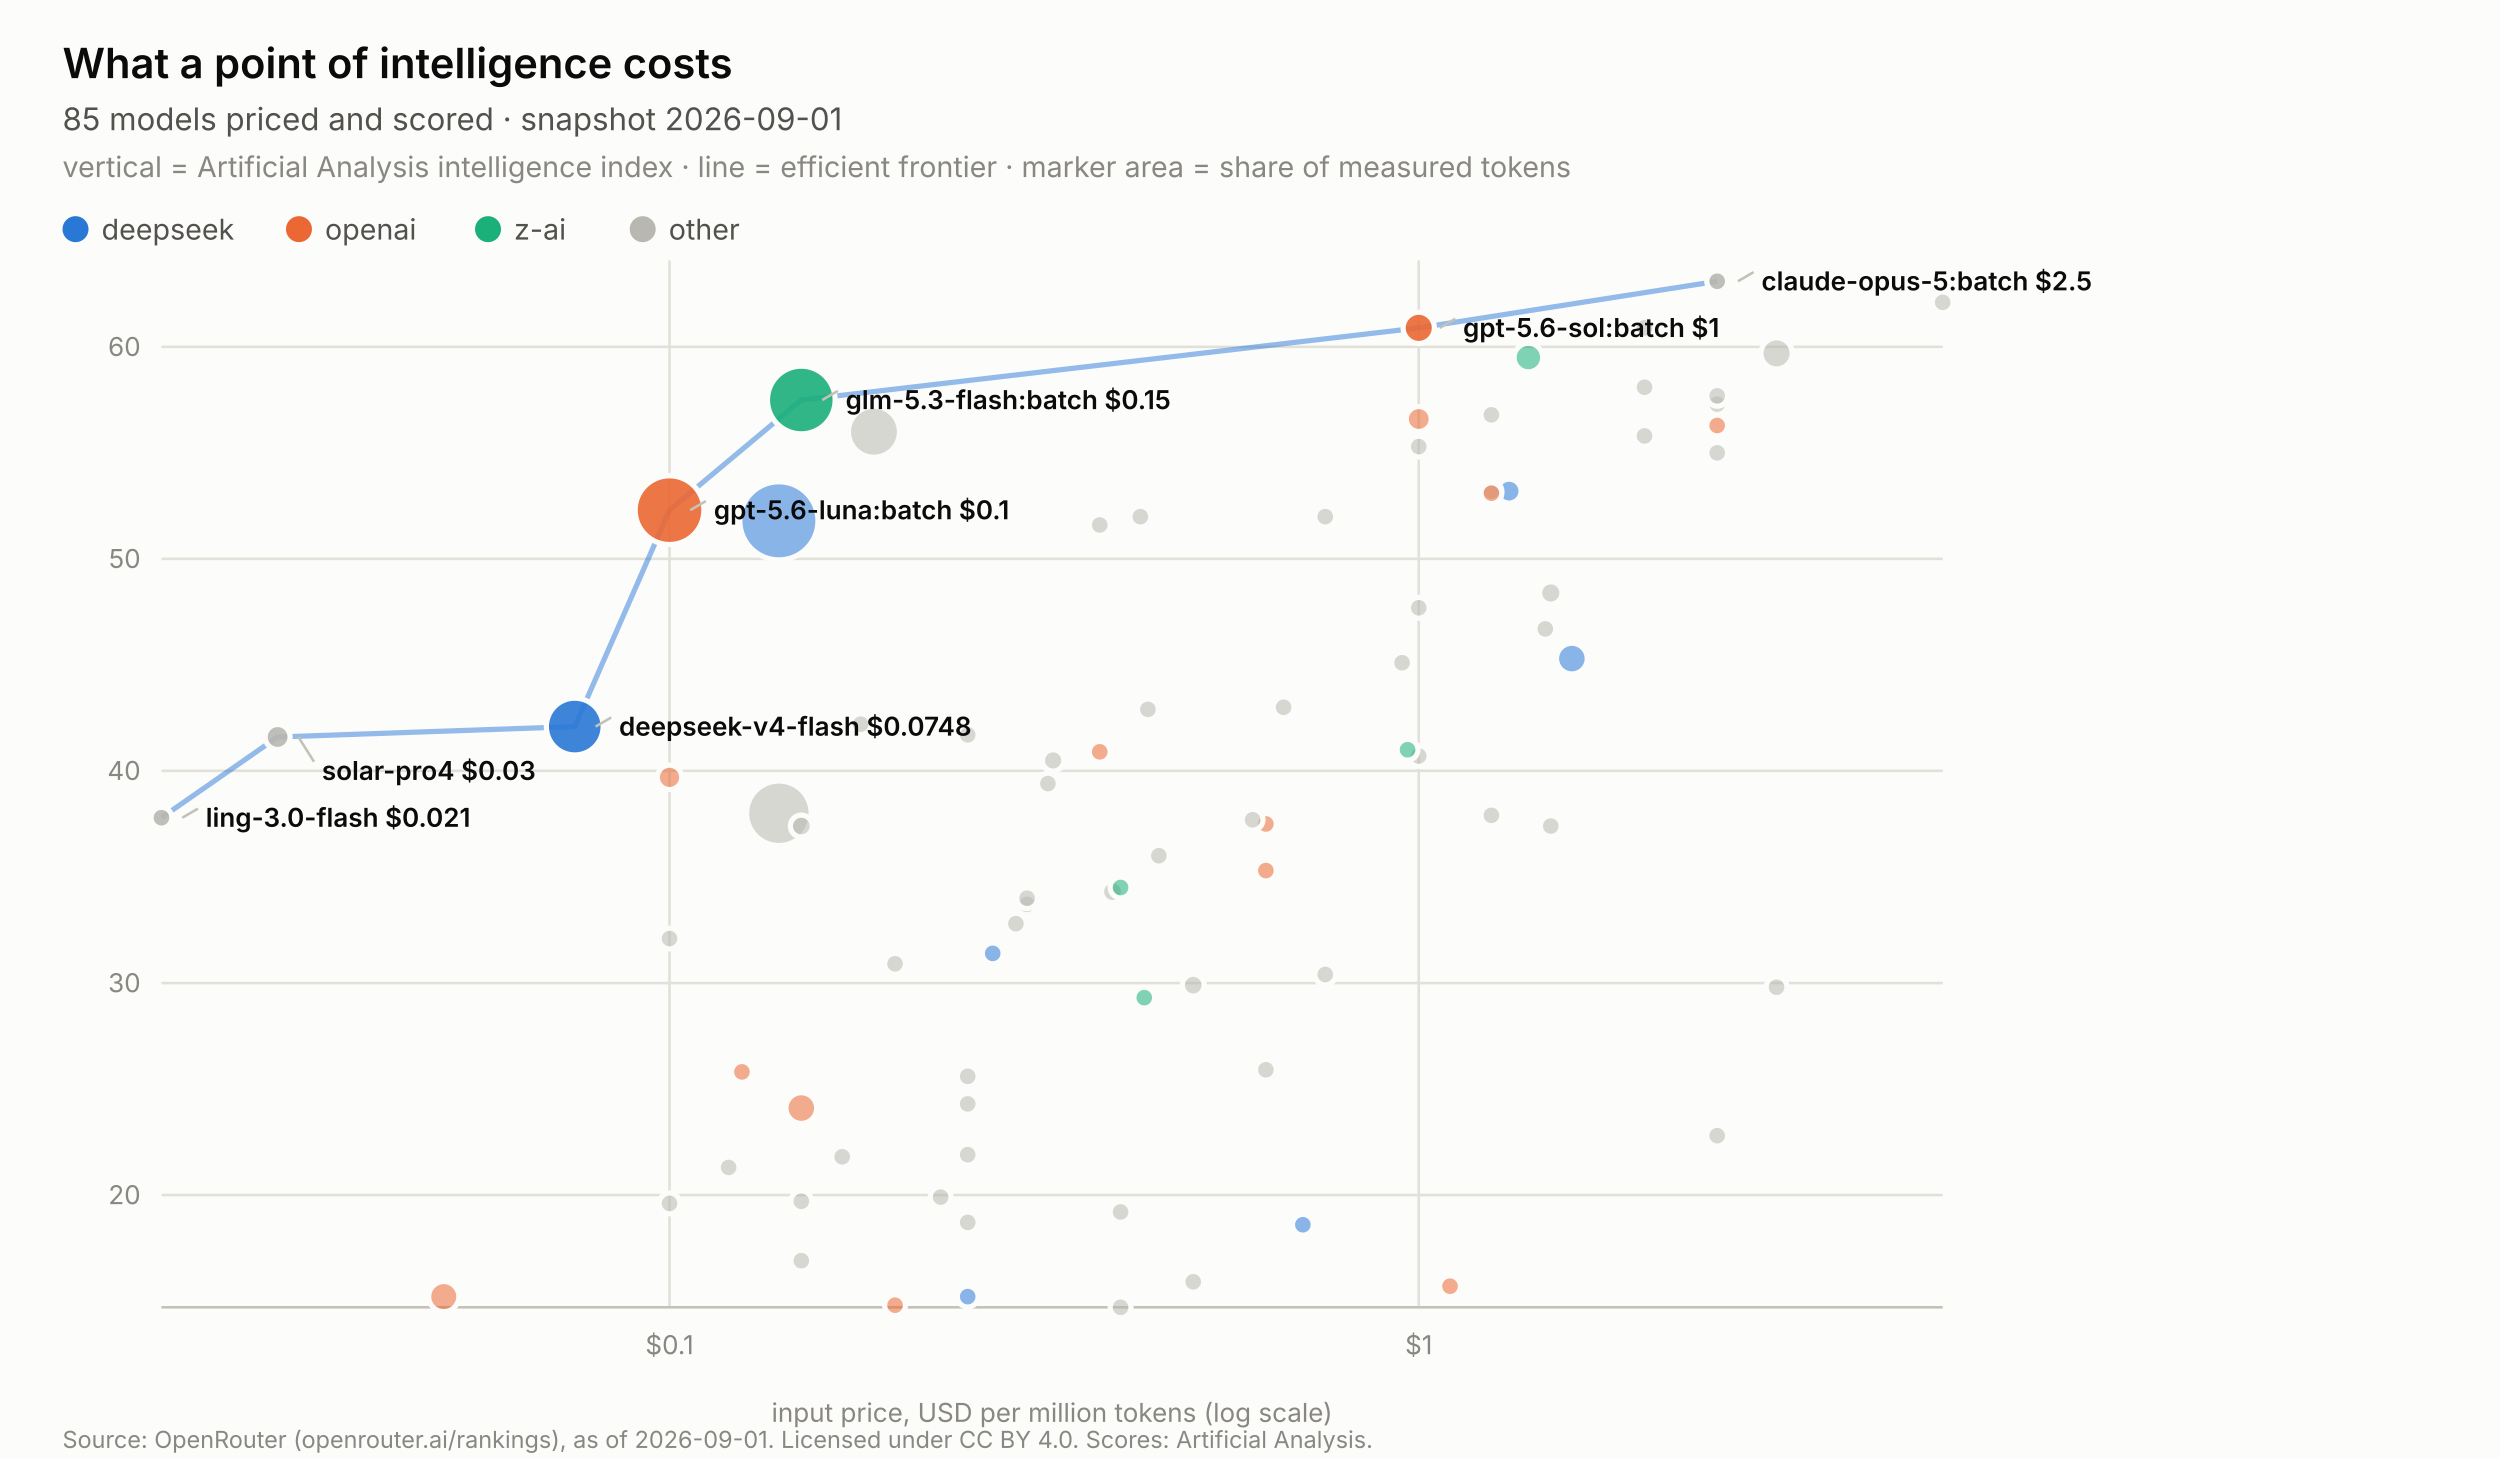
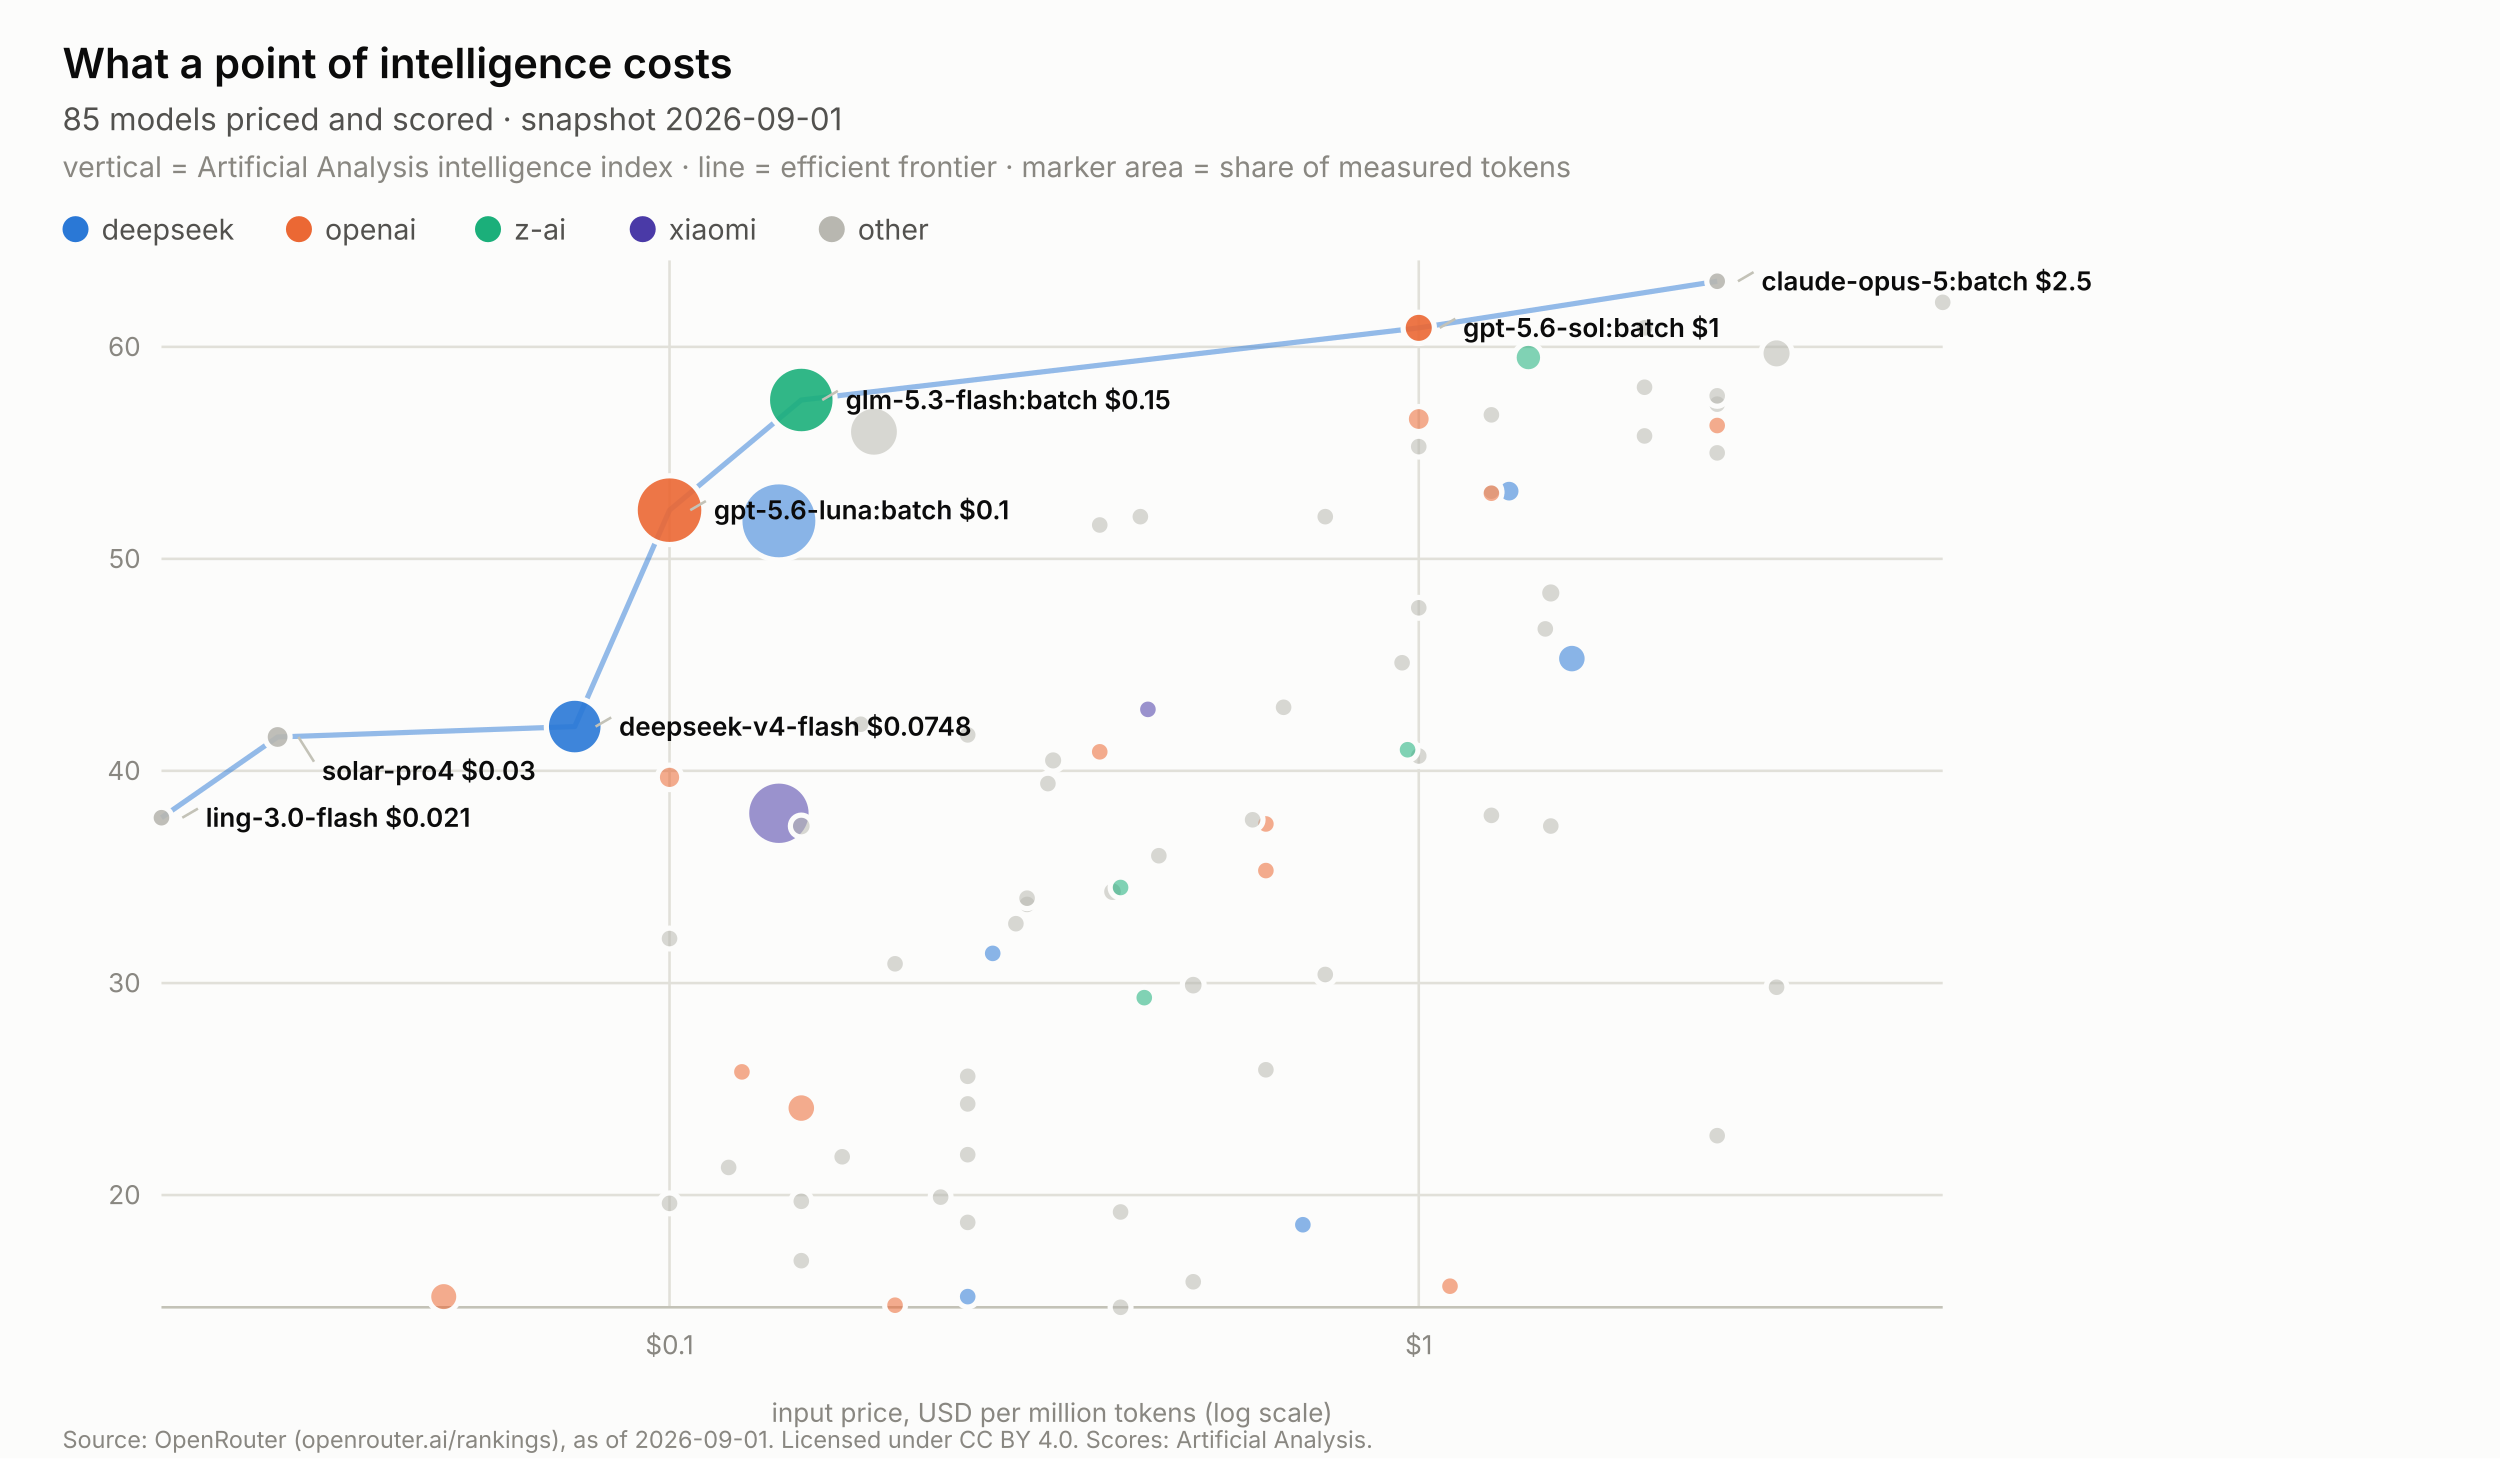
<svg xmlns="http://www.w3.org/2000/svg" width="960.0" height="560.0" viewBox="0 0 960.0 560.0" role="img" aria-label="What a point of intelligence costs">
  <rect width="960.0" height="560.0" fill="#fcfcfb" />
  <text x="24.0" y="30.0" font-family="system-ui, -apple-system, &quot;Segoe UI&quot;, sans-serif" font-size="16" fill="#0b0b0b" text-anchor="start" font-weight="600" style="">What a point of intelligence costs</text>
  <text x="24.0" y="50.0" font-family="system-ui, -apple-system, &quot;Segoe UI&quot;, sans-serif" font-size="12" fill="#52514e" text-anchor="start" font-weight="normal" style="">85 models priced and scored · snapshot 2026-09-01</text>
  <text x="24.0" y="68.0" font-family="system-ui, -apple-system, &quot;Segoe UI&quot;, sans-serif" font-size="11" fill="#898781" text-anchor="start" font-weight="normal" style="">vertical = Artificial Analysis intelligence index · line = efficient frontier · marker area = share of measured tokens</text>
  <circle cx="29.0" cy="88" r="5" fill="#2a78d6" />
  <text x="39.0" y="92.0" font-family="system-ui, -apple-system, &quot;Segoe UI&quot;, sans-serif" font-size="11" fill="#52514e" text-anchor="start" font-weight="normal" style="">deepseek</text>
  <circle cx="114.8" cy="88" r="5" fill="#eb6834" />
  <text x="124.8" y="92.0" font-family="system-ui, -apple-system, &quot;Segoe UI&quot;, sans-serif" font-size="11" fill="#52514e" text-anchor="start" font-weight="normal" style="">openai</text>
  <circle cx="187.4" cy="88" r="5" fill="#1baf7a" />
  <text x="197.4" y="92.0" font-family="system-ui, -apple-system, &quot;Segoe UI&quot;, sans-serif" font-size="11" fill="#52514e" text-anchor="start" font-weight="normal" style="">z-ai</text>
-   <circle cx="246.8" cy="88" r="5" fill="#b8b7b0" />
-   <text x="256.8" y="92.0" font-family="system-ui, -apple-system, &quot;Segoe UI&quot;, sans-serif" font-size="11" fill="#52514e" text-anchor="start" font-weight="normal" style="">other</text>
+   <circle cx="246.8" cy="88" r="5" fill="#4a3aa7" />
+   <text x="256.8" y="92.0" font-family="system-ui, -apple-system, &quot;Segoe UI&quot;, sans-serif" font-size="11" fill="#52514e" text-anchor="start" font-weight="normal" style="">xiaomi</text>
+   <circle cx="319.4" cy="88" r="5" fill="#b8b7b0" />
+   <text x="329.4" y="92.0" font-family="system-ui, -apple-system, &quot;Segoe UI&quot;, sans-serif" font-size="11" fill="#52514e" text-anchor="start" font-weight="normal" style="">other</text>
  <line x1="257.1" y1="100.0" x2="257.1" y2="502.0" stroke="#e1e0d9" stroke-width="1" />
  <text x="257.1" y="520.0" font-family="system-ui, -apple-system, &quot;Segoe UI&quot;, sans-serif" font-size="10" fill="#898781" text-anchor="middle" font-weight="normal" style="font-variant-numeric: tabular-nums;">$0.1</text>
  <line x1="544.8" y1="100.0" x2="544.8" y2="502.0" stroke="#e1e0d9" stroke-width="1" />
  <text x="544.8" y="520.0" font-family="system-ui, -apple-system, &quot;Segoe UI&quot;, sans-serif" font-size="10" fill="#898781" text-anchor="middle" font-weight="normal" style="font-variant-numeric: tabular-nums;">$1</text>
  <line x1="62.0" y1="458.9" x2="746.0" y2="458.9" stroke="#e1e0d9" stroke-width="1" />
  <text x="54.0" y="462.4" font-family="system-ui, -apple-system, &quot;Segoe UI&quot;, sans-serif" font-size="10" fill="#898781" text-anchor="end" font-weight="normal" style="font-variant-numeric: tabular-nums;">20</text>
  <line x1="62.0" y1="377.5" x2="746.0" y2="377.5" stroke="#e1e0d9" stroke-width="1" />
  <text x="54.0" y="381.0" font-family="system-ui, -apple-system, &quot;Segoe UI&quot;, sans-serif" font-size="10" fill="#898781" text-anchor="end" font-weight="normal" style="font-variant-numeric: tabular-nums;">30</text>
  <line x1="62.0" y1="296.0" x2="746.0" y2="296.0" stroke="#e1e0d9" stroke-width="1" />
  <text x="54.0" y="299.5" font-family="system-ui, -apple-system, &quot;Segoe UI&quot;, sans-serif" font-size="10" fill="#898781" text-anchor="end" font-weight="normal" style="font-variant-numeric: tabular-nums;">40</text>
  <line x1="62.0" y1="214.6" x2="746.0" y2="214.6" stroke="#e1e0d9" stroke-width="1" />
  <text x="54.0" y="218.1" font-family="system-ui, -apple-system, &quot;Segoe UI&quot;, sans-serif" font-size="10" fill="#898781" text-anchor="end" font-weight="normal" style="font-variant-numeric: tabular-nums;">50</text>
  <line x1="62.0" y1="133.2" x2="746.0" y2="133.2" stroke="#e1e0d9" stroke-width="1" />
  <text x="54.0" y="136.7" font-family="system-ui, -apple-system, &quot;Segoe UI&quot;, sans-serif" font-size="10" fill="#898781" text-anchor="end" font-weight="normal" style="font-variant-numeric: tabular-nums;">60</text>
  <text x="404.0" y="546.0" font-family="system-ui, -apple-system, &quot;Segoe UI&quot;, sans-serif" font-size="10" fill="#898781" text-anchor="middle" font-weight="normal" style="">input price, USD per million tokens (log scale)</text>
  <line x1="62.0" y1="502.0" x2="746.0" y2="502.0" stroke="#c3c2b7" stroke-width="1" />
  <polyline points="62.0,314.0 106.6,283.0 220.7,279.0 257.1,195.9 307.7,153.6 544.8,125.9 659.4,108.0" fill="none" stroke="#2a78d6" stroke-width="2" stroke-linejoin="round" opacity="0.5" />
  <circle cx="299.1" cy="200.0" r="15.0" fill="#2a78d6" fill-opacity="0.55" stroke="#fcfcfb" stroke-width="2" />
  <circle cx="257.1" cy="195.9" r="13.2" fill="#eb6834" fill-opacity="0.9" stroke="#fcfcfb" stroke-width="2" />
  <circle cx="307.7" cy="153.6" r="13.0" fill="#1baf7a" fill-opacity="0.9" stroke="#fcfcfb" stroke-width="2" />
-   <circle cx="299.1" cy="312.3" r="12.4" fill="#b8b7b0" fill-opacity="0.55" stroke="#fcfcfb" stroke-width="2" />
+   <circle cx="299.1" cy="312.3" r="12.4" fill="#4a3aa7" fill-opacity="0.55" stroke="#fcfcfb" stroke-width="2" />
  <circle cx="220.7" cy="279.0" r="10.9" fill="#2a78d6" fill-opacity="0.9" stroke="#fcfcfb" stroke-width="2" />
  <circle cx="335.6" cy="165.8" r="9.8" fill="#b8b7b0" fill-opacity="0.55" stroke="#fcfcfb" stroke-width="2" />
  <circle cx="544.8" cy="125.9" r="6.0" fill="#eb6834" fill-opacity="0.9" stroke="#fcfcfb" stroke-width="2" />
  <circle cx="682.2" cy="135.7" r="6.0" fill="#b8b7b0" fill-opacity="0.55" stroke="#fcfcfb" stroke-width="2" />
  <circle cx="307.7" cy="425.5" r="5.9" fill="#eb6834" fill-opacity="0.55" stroke="#fcfcfb" stroke-width="2" />
  <circle cx="603.6" cy="252.9" r="5.9" fill="#2a78d6" fill-opacity="0.55" stroke="#fcfcfb" stroke-width="2" />
  <circle cx="170.4" cy="497.9" r="5.8" fill="#eb6834" fill-opacity="0.55" stroke="#fcfcfb" stroke-width="2" />
  <circle cx="586.9" cy="137.3" r="5.5" fill="#1baf7a" fill-opacity="0.55" stroke="#fcfcfb" stroke-width="2" />
  <circle cx="544.8" cy="160.9" r="4.8" fill="#eb6834" fill-opacity="0.55" stroke="#fcfcfb" stroke-width="2" />
  <circle cx="106.6" cy="283.0" r="4.8" fill="#b8b7b0" fill-opacity="0.9" stroke="#fcfcfb" stroke-width="2" />
  <circle cx="257.1" cy="298.5" r="4.7" fill="#eb6834" fill-opacity="0.55" stroke="#fcfcfb" stroke-width="2" />
  <circle cx="579.5" cy="188.6" r="4.6" fill="#2a78d6" fill-opacity="0.55" stroke="#fcfcfb" stroke-width="2" />
  <circle cx="595.5" cy="227.7" r="4.3" fill="#b8b7b0" fill-opacity="0.55" stroke="#fcfcfb" stroke-width="2" />
  <circle cx="458.2" cy="378.3" r="4.2" fill="#b8b7b0" fill-opacity="0.55" stroke="#fcfcfb" stroke-width="2" />
  <circle cx="427.2" cy="342.4" r="4.2" fill="#b8b7b0" fill-opacity="0.55" stroke="#fcfcfb" stroke-width="2" />
  <circle cx="307.7" cy="317.2" r="4.2" fill="#b8b7b0" fill-opacity="0.55" stroke="#fcfcfb" stroke-width="2" />
  <circle cx="404.4" cy="292.0" r="4.1" fill="#b8b7b0" fill-opacity="0.55" stroke="#fcfcfb" stroke-width="2" />
  <circle cx="682.2" cy="379.1" r="4.0" fill="#b8b7b0" fill-opacity="0.55" stroke="#fcfcfb" stroke-width="2" />
  <circle cx="595.5" cy="317.2" r="4.0" fill="#b8b7b0" fill-opacity="0.55" stroke="#fcfcfb" stroke-width="2" />
  <circle cx="659.4" cy="173.9" r="4.0" fill="#b8b7b0" fill-opacity="0.55" stroke="#fcfcfb" stroke-width="2" />
  <circle cx="659.4" cy="155.2" r="4.0" fill="#b8b7b0" fill-opacity="0.55" stroke="#fcfcfb" stroke-width="2" />
  <circle cx="746.0" cy="116.1" r="4.0" fill="#b8b7b0" fill-opacity="0.55" stroke="#fcfcfb" stroke-width="2" />
  <circle cx="659.4" cy="108.0" r="4.0" fill="#b8b7b0" fill-opacity="0.9" stroke="#fcfcfb" stroke-width="2" />
  <circle cx="544.8" cy="171.5" r="4.0" fill="#b8b7b0" fill-opacity="0.55" stroke="#fcfcfb" stroke-width="2" />
  <circle cx="371.6" cy="469.4" r="4.0" fill="#b8b7b0" fill-opacity="0.55" stroke="#fcfcfb" stroke-width="2" />
  <circle cx="659.4" cy="436.1" r="4.0" fill="#b8b7b0" fill-opacity="0.55" stroke="#fcfcfb" stroke-width="2" />
  <circle cx="371.6" cy="497.9" r="4.0" fill="#2a78d6" fill-opacity="0.55" stroke="#fcfcfb" stroke-width="2" />
  <circle cx="500.3" cy="470.3" r="4.0" fill="#2a78d6" fill-opacity="0.55" stroke="#fcfcfb" stroke-width="2" />
  <circle cx="381.2" cy="366.1" r="4.0" fill="#2a78d6" fill-opacity="0.55" stroke="#fcfcfb" stroke-width="2" />
  <circle cx="486.1" cy="410.8" r="4.0" fill="#b8b7b0" fill-opacity="0.55" stroke="#fcfcfb" stroke-width="2" />
  <circle cx="371.6" cy="413.3" r="4.0" fill="#b8b7b0" fill-opacity="0.55" stroke="#fcfcfb" stroke-width="2" />
  <circle cx="544.8" cy="233.4" r="4.0" fill="#b8b7b0" fill-opacity="0.55" stroke="#fcfcfb" stroke-width="2" />
  <circle cx="508.9" cy="198.4" r="4.0" fill="#b8b7b0" fill-opacity="0.55" stroke="#fcfcfb" stroke-width="2" />
  <circle cx="422.3" cy="201.6" r="4.0" fill="#b8b7b0" fill-opacity="0.55" stroke="#fcfcfb" stroke-width="2" />
  <circle cx="257.1" cy="462.1" r="4.0" fill="#b8b7b0" fill-opacity="0.55" stroke="#fcfcfb" stroke-width="2" />
  <circle cx="371.6" cy="443.4" r="4.0" fill="#b8b7b0" fill-opacity="0.55" stroke="#fcfcfb" stroke-width="2" />
  <circle cx="62.0" cy="314.0" r="4.0" fill="#b8b7b0" fill-opacity="0.9" stroke="#fcfcfb" stroke-width="2" />
  <circle cx="394.4" cy="347.3" r="4.0" fill="#b8b7b0" fill-opacity="0.55" stroke="#fcfcfb" stroke-width="2" />
  <circle cx="394.4" cy="344.9" r="4.0" fill="#b8b7b0" fill-opacity="0.55" stroke="#fcfcfb" stroke-width="2" />
  <circle cx="572.7" cy="188.6" r="4.0" fill="#b8b7b0" fill-opacity="0.55" stroke="#fcfcfb" stroke-width="2" />
  <circle cx="572.7" cy="159.3" r="4.0" fill="#b8b7b0" fill-opacity="0.55" stroke="#fcfcfb" stroke-width="2" />
  <circle cx="430.3" cy="465.4" r="4.0" fill="#b8b7b0" fill-opacity="0.55" stroke="#fcfcfb" stroke-width="2" />
  <circle cx="458.2" cy="492.2" r="4.0" fill="#b8b7b0" fill-opacity="0.55" stroke="#fcfcfb" stroke-width="2" />
  <circle cx="430.3" cy="502.0" r="4.0" fill="#b8b7b0" fill-opacity="0.55" stroke="#fcfcfb" stroke-width="2" />
  <circle cx="508.9" cy="374.2" r="4.0" fill="#b8b7b0" fill-opacity="0.55" stroke="#fcfcfb" stroke-width="2" />
  <circle cx="307.7" cy="461.3" r="4.0" fill="#b8b7b0" fill-opacity="0.55" stroke="#fcfcfb" stroke-width="2" />
  <circle cx="445.0" cy="328.6" r="4.0" fill="#b8b7b0" fill-opacity="0.55" stroke="#fcfcfb" stroke-width="2" />
  <circle cx="538.4" cy="254.5" r="4.0" fill="#b8b7b0" fill-opacity="0.55" stroke="#fcfcfb" stroke-width="2" />
  <circle cx="492.9" cy="271.6" r="4.0" fill="#b8b7b0" fill-opacity="0.55" stroke="#fcfcfb" stroke-width="2" />
  <circle cx="371.6" cy="282.2" r="4.0" fill="#b8b7b0" fill-opacity="0.55" stroke="#fcfcfb" stroke-width="2" />
  <circle cx="343.7" cy="501.2" r="4.0" fill="#eb6834" fill-opacity="0.55" stroke="#fcfcfb" stroke-width="2" />
  <circle cx="486.1" cy="334.3" r="4.0" fill="#eb6834" fill-opacity="0.55" stroke="#fcfcfb" stroke-width="2" />
  <circle cx="284.9" cy="411.6" r="4.0" fill="#eb6834" fill-opacity="0.55" stroke="#fcfcfb" stroke-width="2" />
  <circle cx="486.1" cy="316.4" r="4.0" fill="#eb6834" fill-opacity="0.55" stroke="#fcfcfb" stroke-width="2" />
  <circle cx="572.7" cy="189.4" r="4.0" fill="#eb6834" fill-opacity="0.55" stroke="#fcfcfb" stroke-width="2" />
  <circle cx="422.3" cy="288.7" r="4.0" fill="#eb6834" fill-opacity="0.55" stroke="#fcfcfb" stroke-width="2" />
  <circle cx="659.4" cy="163.4" r="4.0" fill="#eb6834" fill-opacity="0.55" stroke="#fcfcfb" stroke-width="2" />
  <circle cx="556.8" cy="493.9" r="4.0" fill="#eb6834" fill-opacity="0.55" stroke="#fcfcfb" stroke-width="2" />
  <circle cx="361.2" cy="459.7" r="4.0" fill="#b8b7b0" fill-opacity="0.55" stroke="#fcfcfb" stroke-width="2" />
  <circle cx="279.8" cy="448.3" r="4.0" fill="#b8b7b0" fill-opacity="0.55" stroke="#fcfcfb" stroke-width="2" />
  <circle cx="307.7" cy="484.1" r="4.0" fill="#b8b7b0" fill-opacity="0.55" stroke="#fcfcfb" stroke-width="2" />
  <circle cx="390.1" cy="354.7" r="4.0" fill="#b8b7b0" fill-opacity="0.55" stroke="#fcfcfb" stroke-width="2" />
  <circle cx="371.6" cy="423.9" r="4.0" fill="#b8b7b0" fill-opacity="0.55" stroke="#fcfcfb" stroke-width="2" />
  <circle cx="323.4" cy="444.2" r="4.0" fill="#b8b7b0" fill-opacity="0.55" stroke="#fcfcfb" stroke-width="2" />
  <circle cx="481.0" cy="314.8" r="4.0" fill="#b8b7b0" fill-opacity="0.55" stroke="#fcfcfb" stroke-width="2" />
  <circle cx="257.1" cy="360.4" r="4.0" fill="#b8b7b0" fill-opacity="0.55" stroke="#fcfcfb" stroke-width="2" />
  <circle cx="593.4" cy="241.5" r="4.0" fill="#b8b7b0" fill-opacity="0.55" stroke="#fcfcfb" stroke-width="2" />
  <circle cx="402.4" cy="300.9" r="4.0" fill="#b8b7b0" fill-opacity="0.55" stroke="#fcfcfb" stroke-width="2" />
  <circle cx="659.4" cy="152.0" r="4.0" fill="#b8b7b0" fill-opacity="0.55" stroke="#fcfcfb" stroke-width="2" />
  <circle cx="437.9" cy="198.4" r="4.0" fill="#b8b7b0" fill-opacity="0.55" stroke="#fcfcfb" stroke-width="2" />
  <circle cx="631.5" cy="148.7" r="4.0" fill="#b8b7b0" fill-opacity="0.55" stroke="#fcfcfb" stroke-width="2" />
  <circle cx="343.7" cy="370.1" r="4.0" fill="#b8b7b0" fill-opacity="0.55" stroke="#fcfcfb" stroke-width="2" />
  <circle cx="330.5" cy="278.1" r="4.0" fill="#b8b7b0" fill-opacity="0.55" stroke="#fcfcfb" stroke-width="2" />
  <circle cx="572.7" cy="313.1" r="4.0" fill="#b8b7b0" fill-opacity="0.55" stroke="#fcfcfb" stroke-width="2" />
  <circle cx="631.5" cy="167.4" r="4.0" fill="#b8b7b0" fill-opacity="0.55" stroke="#fcfcfb" stroke-width="2" />
  <circle cx="631.5" cy="125.9" r="4.0" fill="#b8b7b0" fill-opacity="0.55" stroke="#fcfcfb" stroke-width="2" />
  <circle cx="544.8" cy="290.3" r="4.0" fill="#b8b7b0" fill-opacity="0.55" stroke="#fcfcfb" stroke-width="2" />
-   <circle cx="440.8" cy="272.4" r="4.0" fill="#b8b7b0" fill-opacity="0.55" stroke="#fcfcfb" stroke-width="2" />
+   <circle cx="440.8" cy="272.4" r="4.0" fill="#4a3aa7" fill-opacity="0.55" stroke="#fcfcfb" stroke-width="2" />
  <circle cx="439.4" cy="383.1" r="4.0" fill="#1baf7a" fill-opacity="0.55" stroke="#fcfcfb" stroke-width="2" />
  <circle cx="430.3" cy="340.8" r="4.0" fill="#1baf7a" fill-opacity="0.55" stroke="#fcfcfb" stroke-width="2" />
  <circle cx="540.5" cy="287.9" r="4.0" fill="#1baf7a" fill-opacity="0.55" stroke="#fcfcfb" stroke-width="2" />
  <line x1="667.367" y1="108.0" x2="673.367" y2="104.5" stroke="#c3c2b7" stroke-width="1" />
  <text x="676.4" y="111.5" font-family="system-ui, -apple-system, &quot;Segoe UI&quot;, sans-serif" font-size="10" fill="#0b0b0b" text-anchor="start" font-weight="600" style="">claude-opus-5:batch  $2.5</text>
  <line x1="552.845" y1="125.9" x2="558.845" y2="122.4" stroke="#c3c2b7" stroke-width="1" />
  <text x="561.8" y="129.4" font-family="system-ui, -apple-system, &quot;Segoe UI&quot;, sans-serif" font-size="10" fill="#0b0b0b" text-anchor="start" font-weight="600" style="">gpt-5.6-sol:batch  $1</text>
  <line x1="315.734" y1="153.6" x2="321.734" y2="150.1" stroke="#c3c2b7" stroke-width="1" />
  <text x="324.7" y="157.1" font-family="system-ui, -apple-system, &quot;Segoe UI&quot;, sans-serif" font-size="10" fill="#0b0b0b" text-anchor="start" font-weight="600" style="">glm-5.3-flash:batch  $0.15</text>
  <line x1="265.057" y1="195.9" x2="271.057" y2="192.4" stroke="#c3c2b7" stroke-width="1" />
  <text x="274.1" y="199.4" font-family="system-ui, -apple-system, &quot;Segoe UI&quot;, sans-serif" font-size="10" fill="#0b0b0b" text-anchor="start" font-weight="600" style="">gpt-5.6-luna:batch  $0.1</text>
  <line x1="228.701" y1="279.0" x2="234.701" y2="275.5" stroke="#c3c2b7" stroke-width="1" />
  <text x="237.7" y="282.5" font-family="system-ui, -apple-system, &quot;Segoe UI&quot;, sans-serif" font-size="10" fill="#0b0b0b" text-anchor="start" font-weight="600" style="">deepseek-v4-flash  $0.0748</text>
  <line x1="114.579" y1="283.0" x2="120.579" y2="292.5" stroke="#c3c2b7" stroke-width="1" />
  <text x="123.6" y="299.5" font-family="system-ui, -apple-system, &quot;Segoe UI&quot;, sans-serif" font-size="10" fill="#0b0b0b" text-anchor="start" font-weight="600" style="">solar-pro4  $0.03</text>
  <line x1="70.0" y1="314.0" x2="76.0" y2="310.5" stroke="#c3c2b7" stroke-width="1" />
  <text x="79.0" y="317.5" font-family="system-ui, -apple-system, &quot;Segoe UI&quot;, sans-serif" font-size="10" fill="#0b0b0b" text-anchor="start" font-weight="600" style="">ling-3.0-flash  $0.021</text>
  <text x="24.0" y="556.0" font-family="system-ui, -apple-system, &quot;Segoe UI&quot;, sans-serif" font-size="9" fill="#898781" text-anchor="start" font-weight="normal" style="">Source: OpenRouter (openrouter.ai/rankings), as of 2026-09-01. Licensed under CC BY 4.0. Scores: Artificial Analysis.</text>
</svg>
